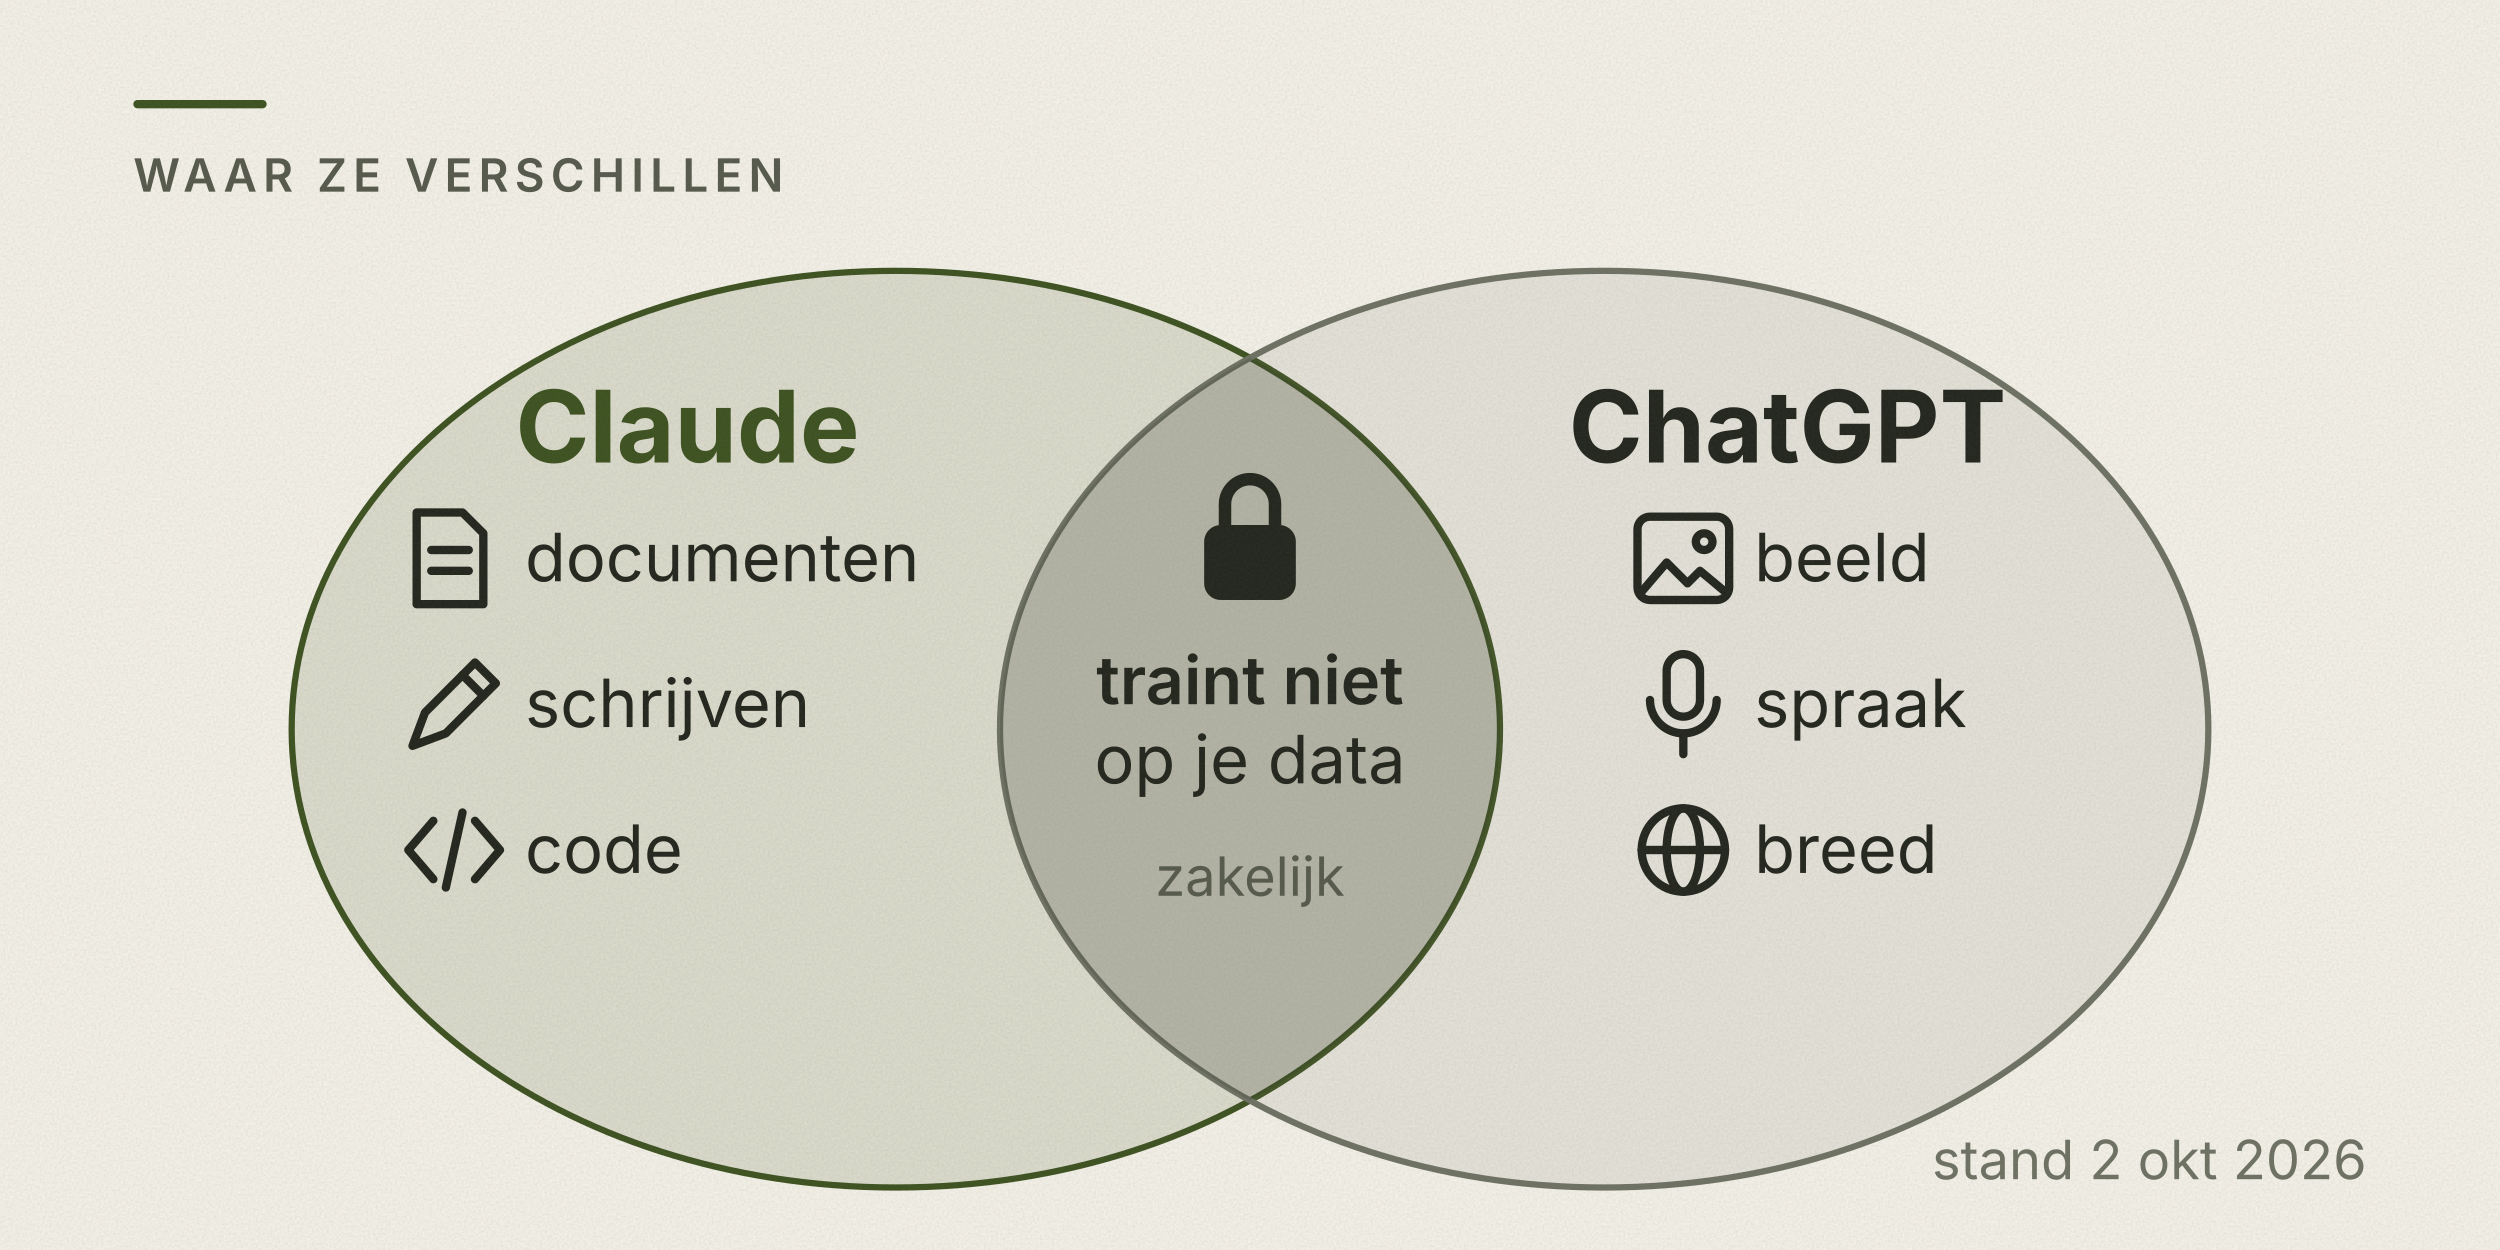
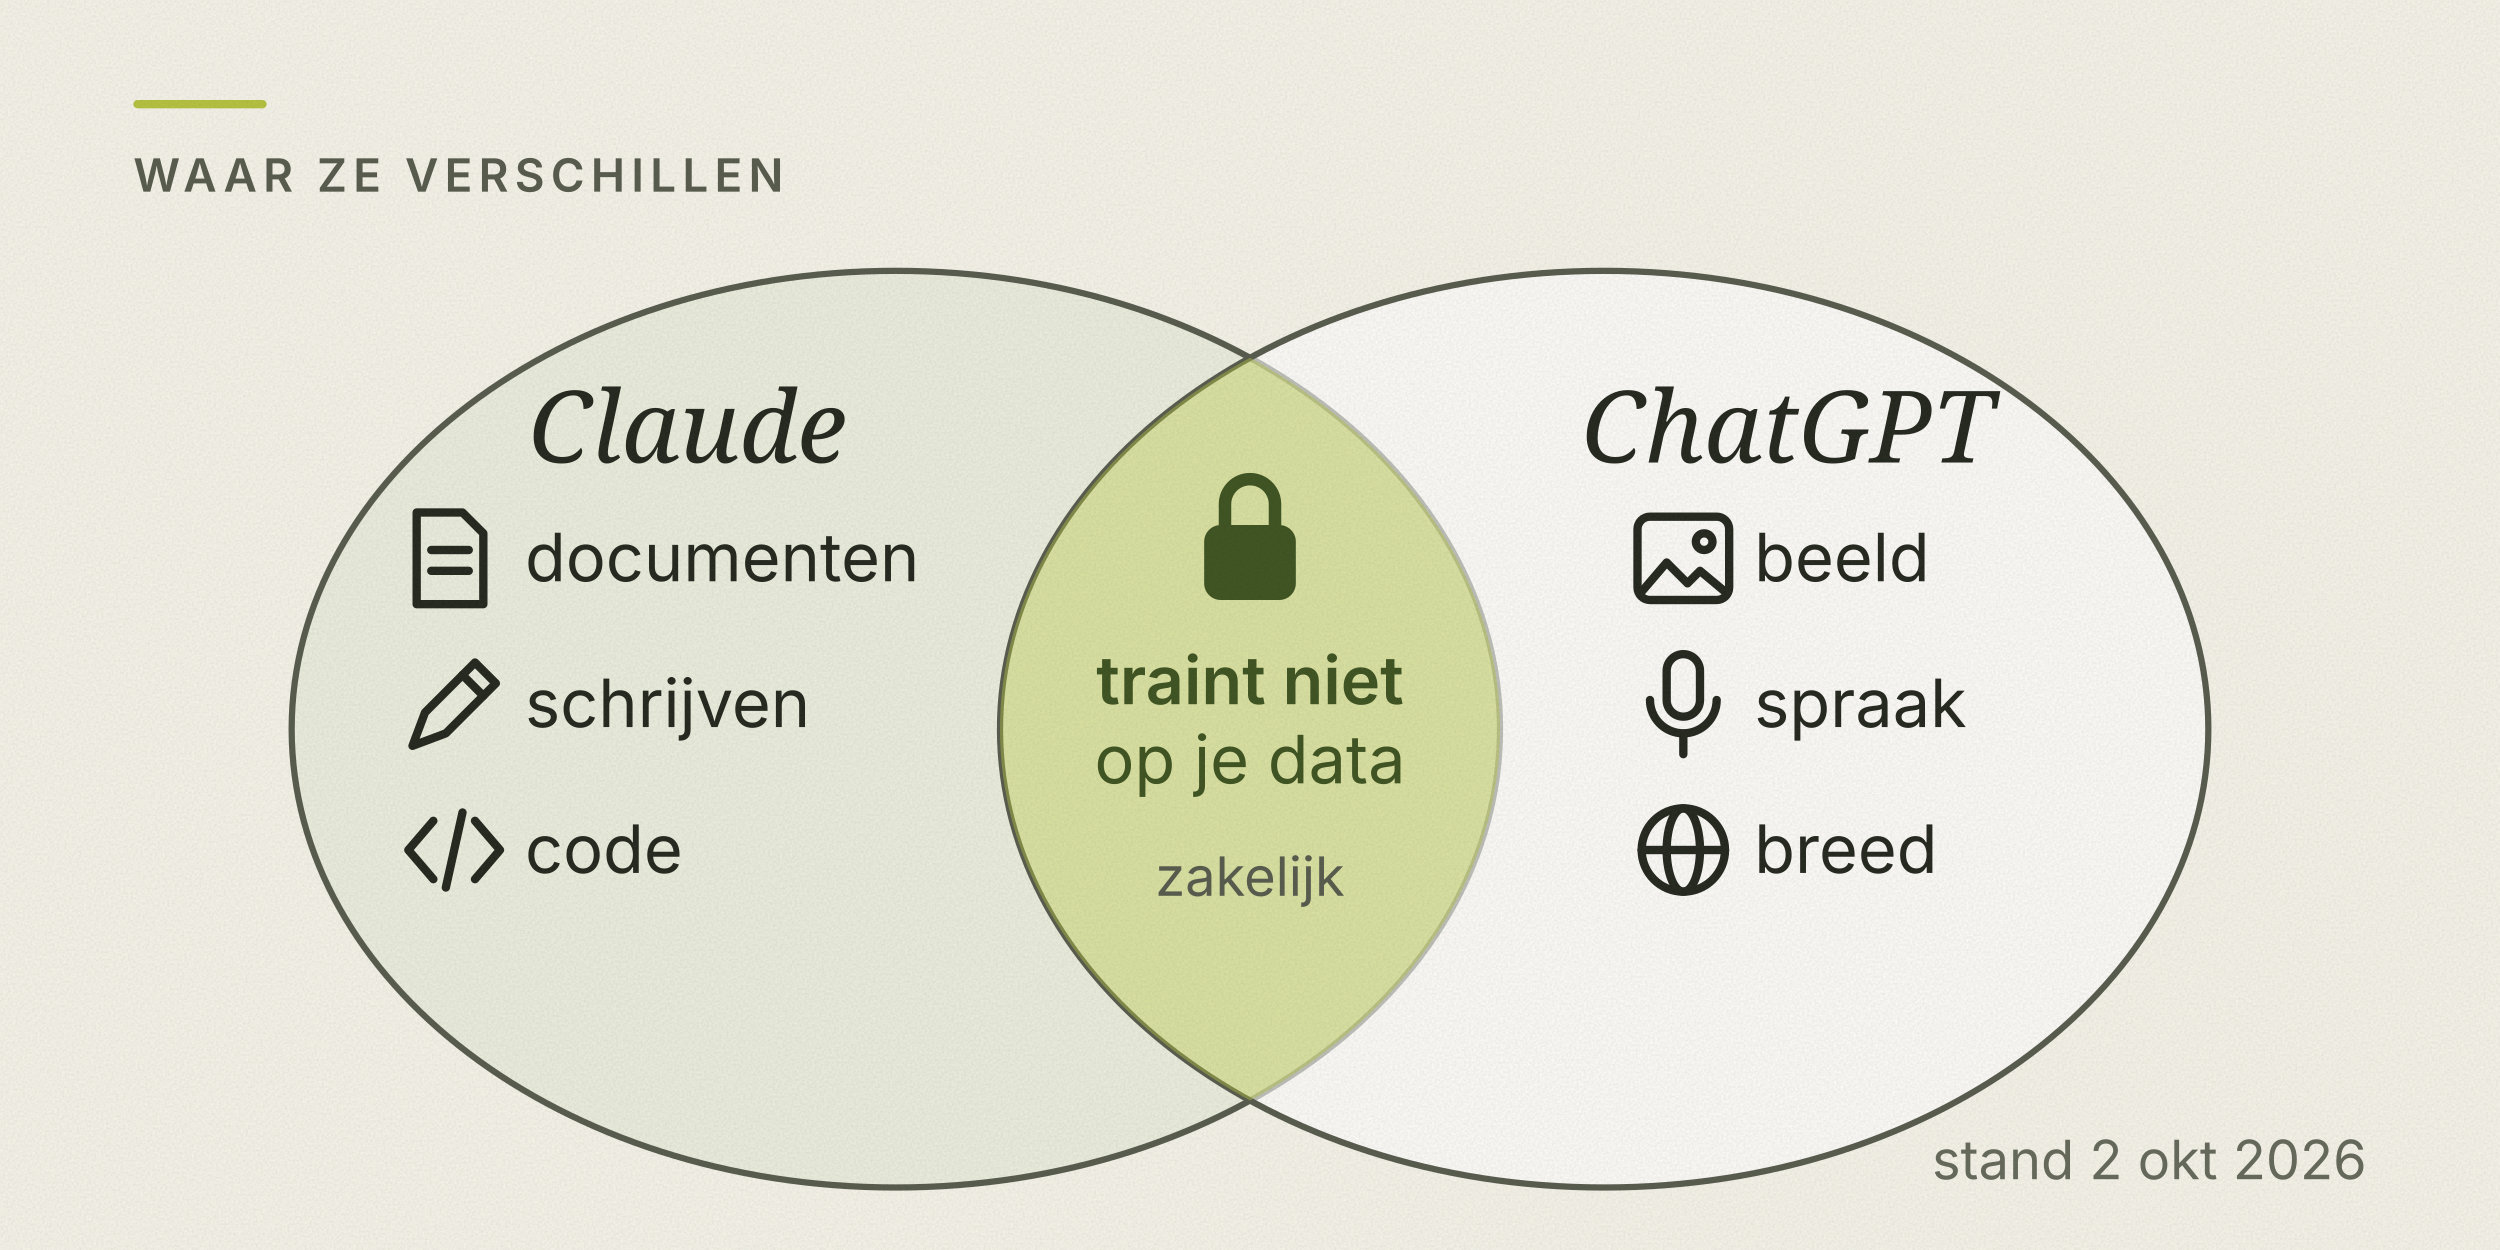
<svg xmlns="http://www.w3.org/2000/svg" viewBox="0 0 1200 600" role="img" aria-label="Claude en ChatGPT als twee overlappende cirkels: Claude sterk in documenten, schrijven en code, ChatGPT in beeld, spraak en breedte; beide trainen zakelijk standaard niet op je data" font-family="Inter, system-ui, sans-serif" fill="#23261D">
  <defs>
    <filter id="vs-g" x="0" y="0" width="100%" height="100%">
      <feTurbulence type="fractalNoise" baseFrequency=".85" numOctaves="2" stitchTiles="stitch" />
-       <feColorMatrix values="0 0 0 0 .16  0 0 0 0 .15  0 0 0 0 .14  .16 0 0 0 -.03" />
+       <feColorMatrix values="0 0 0 0 .14  0 0 0 0 .15  0 0 0 0 .11  .16 0 0 0 -.03" />
    </filter>
    <clipPath id="vs-ec">
      <ellipse cx="430" cy="350" rx="290" ry="220" />
    </clipPath>
  </defs>
  <rect width="1200" height="600" fill="#F4F1E8" />
-   <rect x="64" y="48" width="64" height="4" rx="2" fill="#3D5220" />
+   <rect x="64" y="48" width="64" height="4" rx="2" fill="#B4C13E" />
  <text x="64" y="92" fill="#565A4C" font-size="22" font-weight="600" letter-spacing="3">WAAR ZE VERSCHILLEN</text>
-   <ellipse cx="430" cy="350" rx="290" ry="220" fill="#3D5220" fill-opacity=".14" stroke="#3D5220" stroke-width="3" />
-   <ellipse cx="770" cy="350" rx="290" ry="220" fill="#6E7263" fill-opacity=".12" stroke="#6E7263" stroke-width="3" />
-   <ellipse cx="770" cy="350" rx="290" ry="220" fill="#23261D" fill-opacity=".16" clip-path="url(#vs-ec)" />
-   <text x="330" y="222" text-anchor="middle" font-family="'Instrument Sans Variable', Inter, system-ui, sans-serif" font-size="48" font-weight="700" fill="#3D5220">Claude</text>
-   <text x="858" y="222" text-anchor="middle" font-family="'Instrument Sans Variable', Inter, system-ui, sans-serif" font-size="48" font-weight="700">ChatGPT</text>
+   <ellipse cx="430" cy="350" rx="290" ry="220" fill="#E9EBDC" stroke="#565A4C" stroke-width="3" />
+   <ellipse cx="770" cy="350" rx="290" ry="220" fill="#FFFFFF" fill-opacity=".6" stroke="#565A4C" stroke-width="3" />
+   <ellipse cx="770" cy="350" rx="290" ry="220" fill="#B4C13E" fill-opacity=".45" clip-path="url(#vs-ec)" />
+   <text font-style="italic" x="330" y="222" text-anchor="middle" font-family="'Newsreader Variable', Newsreader, Georgia, serif" font-size="48" font-weight="500">Claude</text>
+   <text font-style="italic" x="858" y="222" text-anchor="middle" font-family="'Newsreader Variable', Newsreader, Georgia, serif" font-size="48" font-weight="500">ChatGPT</text>
  <g fill="none" stroke="#23261D" stroke-width="4" stroke-linecap="round" stroke-linejoin="round">
    <path d="M200 246 h22 l10 10 v34 h-32 z" />
    <path d="M207 264 h18 M207 274 h18" />
  </g>
  <text x="252" y="279" font-size="32">documenten</text>
  <g fill="none" stroke="#23261D" stroke-width="4" stroke-linecap="round" stroke-linejoin="round">
    <rect x="786" y="248" width="44" height="40" rx="6" />
    <path d="M788 284 l12 -14 l10 10 l6 -6 l12 10" />
    <circle cx="818" cy="260" r="4" />
  </g>
  <text x="842" y="279" font-size="32">beeld</text>
  <g fill="none" stroke="#23261D" stroke-width="4" stroke-linecap="round" stroke-linejoin="round">
    <path d="M198 358 l6 -16 l24 -24 l10 10 l-24 24 z" />
    <path d="M222 324 l10 10" />
  </g>
  <text x="252" y="349" font-size="32">schrijven</text>
  <g fill="none" stroke="#23261D" stroke-width="4" stroke-linecap="round" stroke-linejoin="round">
    <rect x="800" y="314" width="16" height="30" rx="8" />
    <path d="M792 336 a16 16 0 0 0 32 0 M808 352 v10" />
  </g>
  <text x="842" y="349" font-size="32">spraak</text>
  <g fill="none" stroke="#23261D" stroke-width="4" stroke-linecap="round" stroke-linejoin="round">
    <path d="M208 394 l-12 14 l12 14 M228 394 l12 14 l-12 14 M222 390 l-8 36" />
  </g>
  <text x="252" y="419" font-size="32">code</text>
  <g fill="none" stroke="#23261D" stroke-width="4" stroke-linecap="round" stroke-linejoin="round">
    <circle cx="808" cy="408" r="20" />
    <ellipse cx="808" cy="408" rx="8" ry="20" />
    <path d="M788 408 h40" />
  </g>
  <text x="842" y="419" font-size="32">breed</text>
-   <rect x="578" y="252" width="44" height="36" rx="8" fill="#23261D" />
-   <path d="M588 252 v-10 a12 12 0 0 1 24 0 v10" fill="none" stroke="#23261D" stroke-width="6" />
-   <text x="600" y="338" text-anchor="middle" font-size="32" font-weight="600" fill="#23261D">traint niet</text>
-   <text x="600" y="376" text-anchor="middle" font-size="32" fill="#23261D">op je data</text>
+   <rect x="578" y="252" width="44" height="36" rx="8" fill="#3D5220" />
+   <path d="M588 252 v-10 a12 12 0 0 1 24 0 v10" fill="none" stroke="#3D5220" stroke-width="6" />
+   <text x="600" y="338" text-anchor="middle" font-size="32" font-weight="600" fill="#3D5220">traint niet</text>
+   <text x="600" y="376" text-anchor="middle" font-size="32" fill="#3D5220">op je data</text>
  <text x="600" y="430" text-anchor="middle" font-size="26" fill="#565A4C">zakelijk</text>
-   <text x="1136" y="566" text-anchor="end" font-size="26" fill="#6E7263">stand 2 okt 2026</text>
+   <text x="1136" y="566" text-anchor="end" font-size="26" fill="#64685A">stand 2 okt 2026</text>
  <rect width="1200" height="600" filter="url(#vs-g)" />
</svg>
